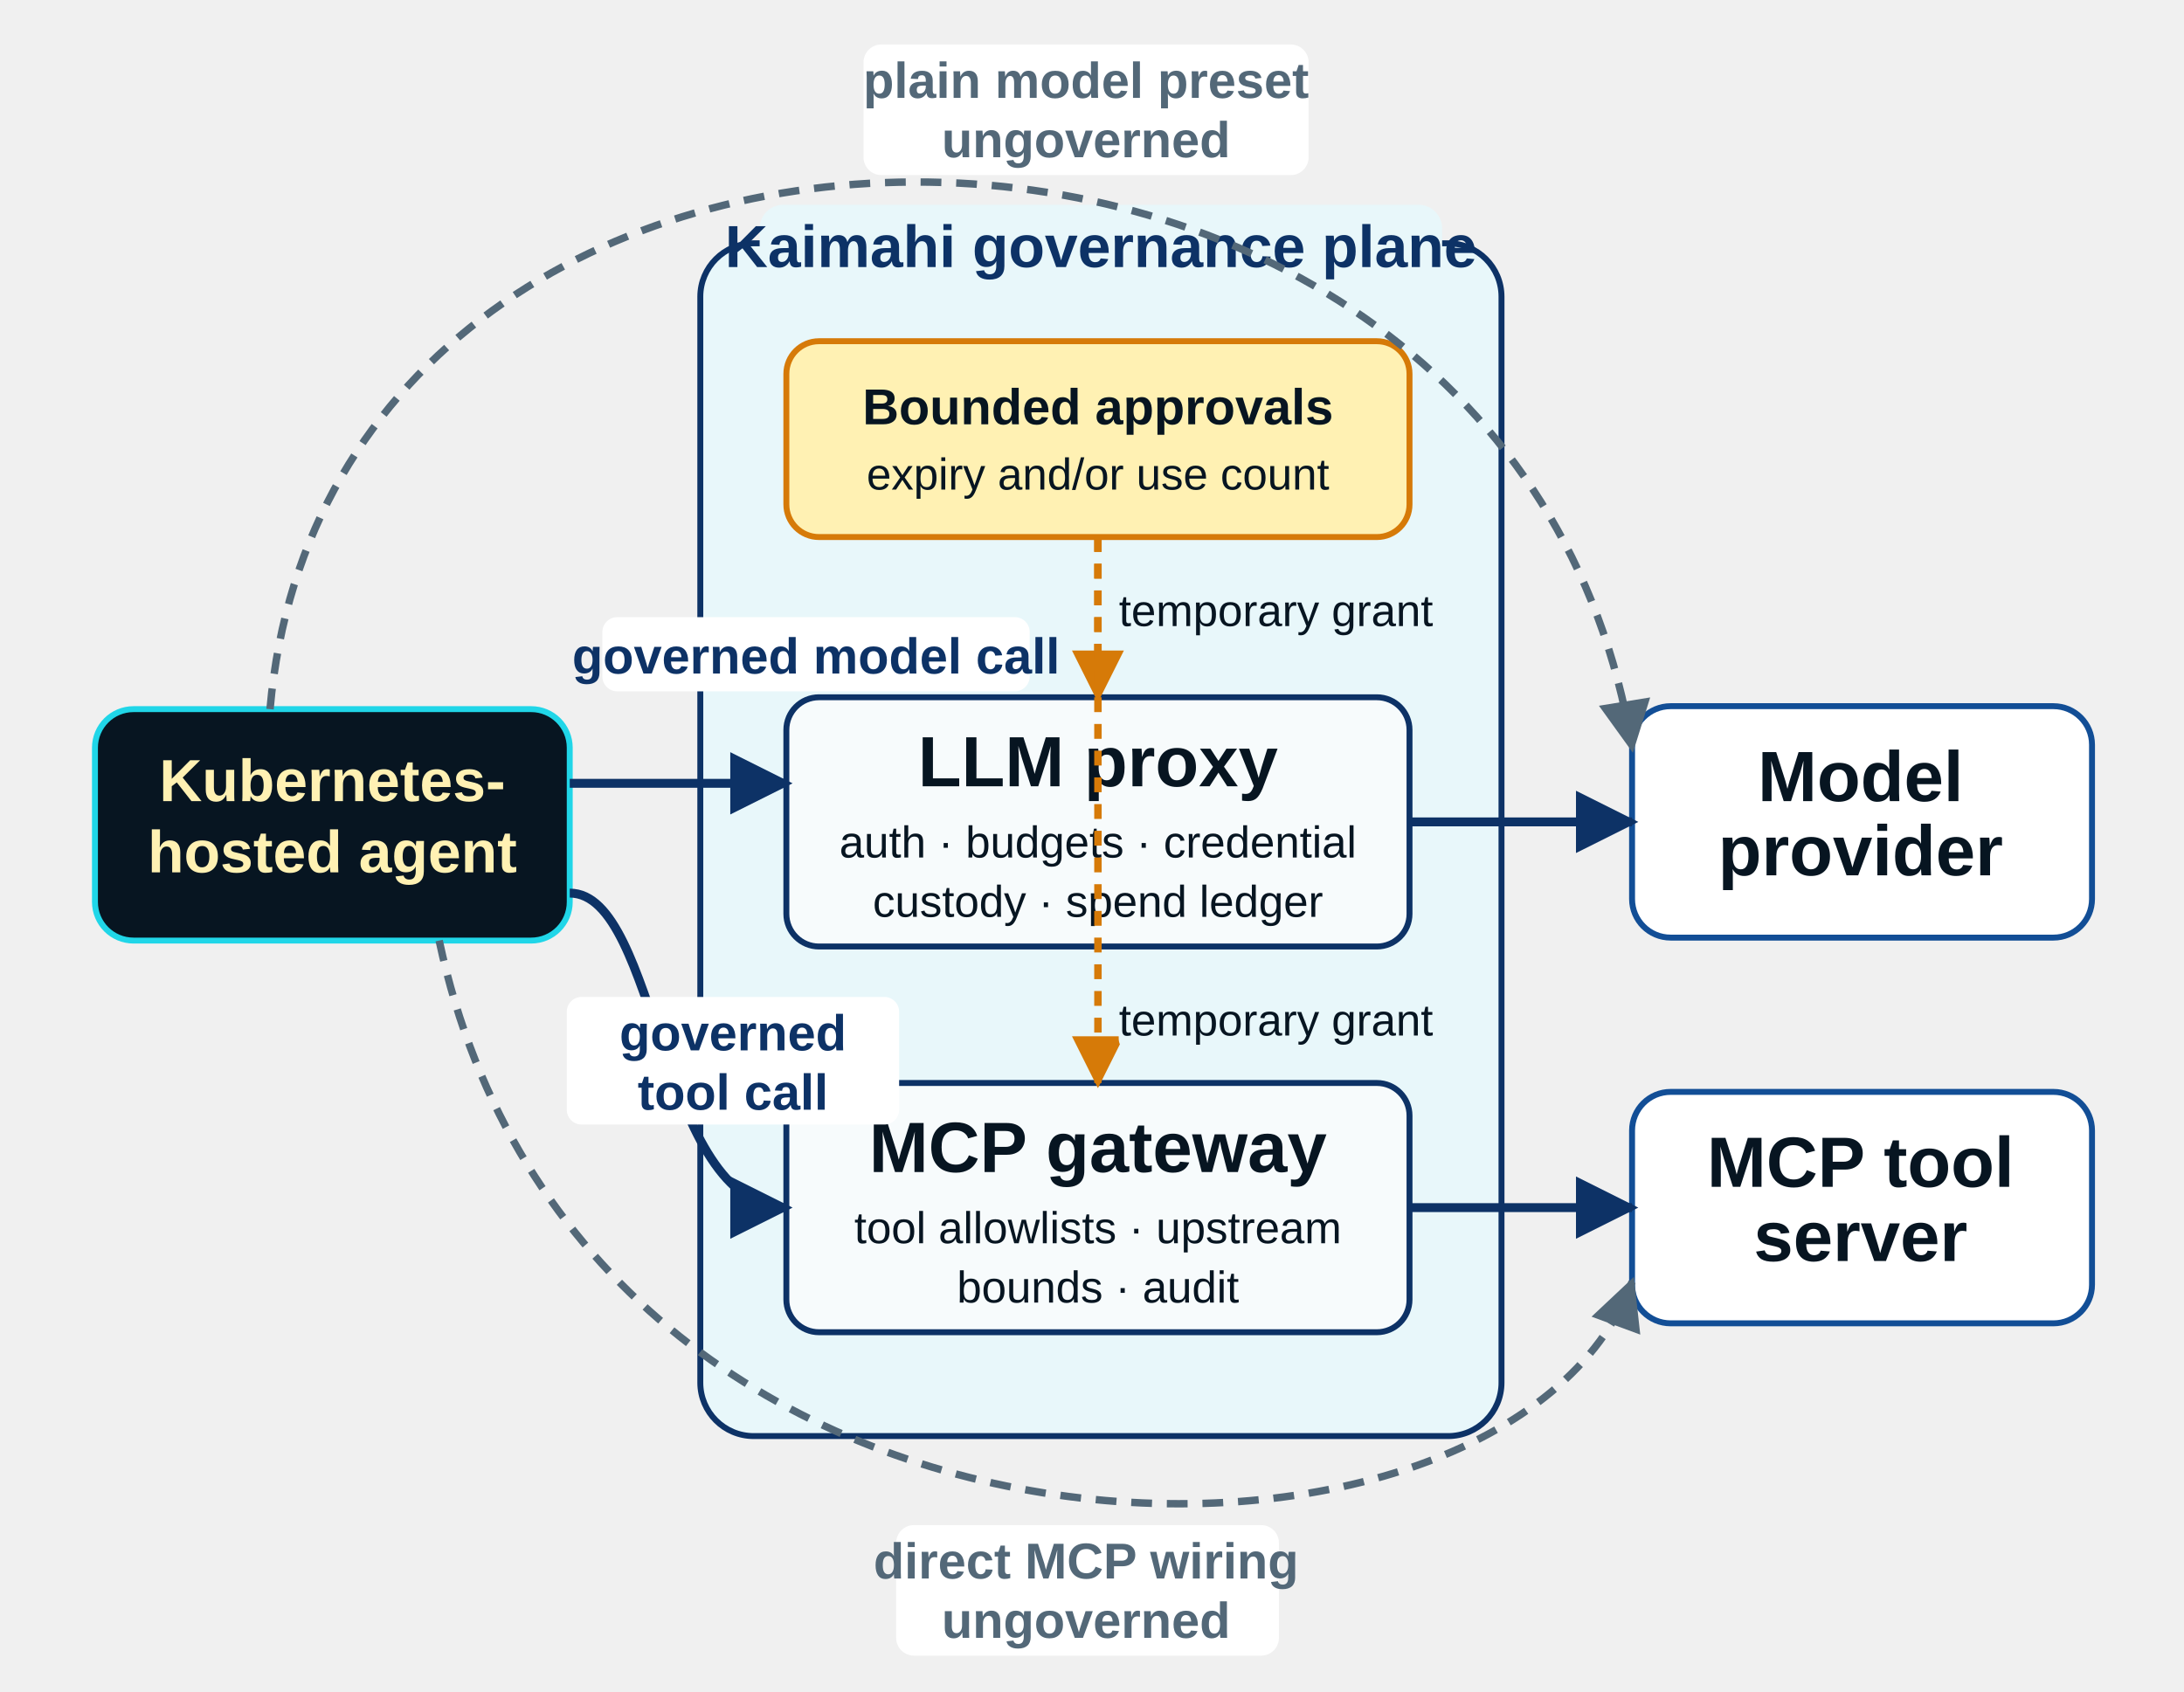
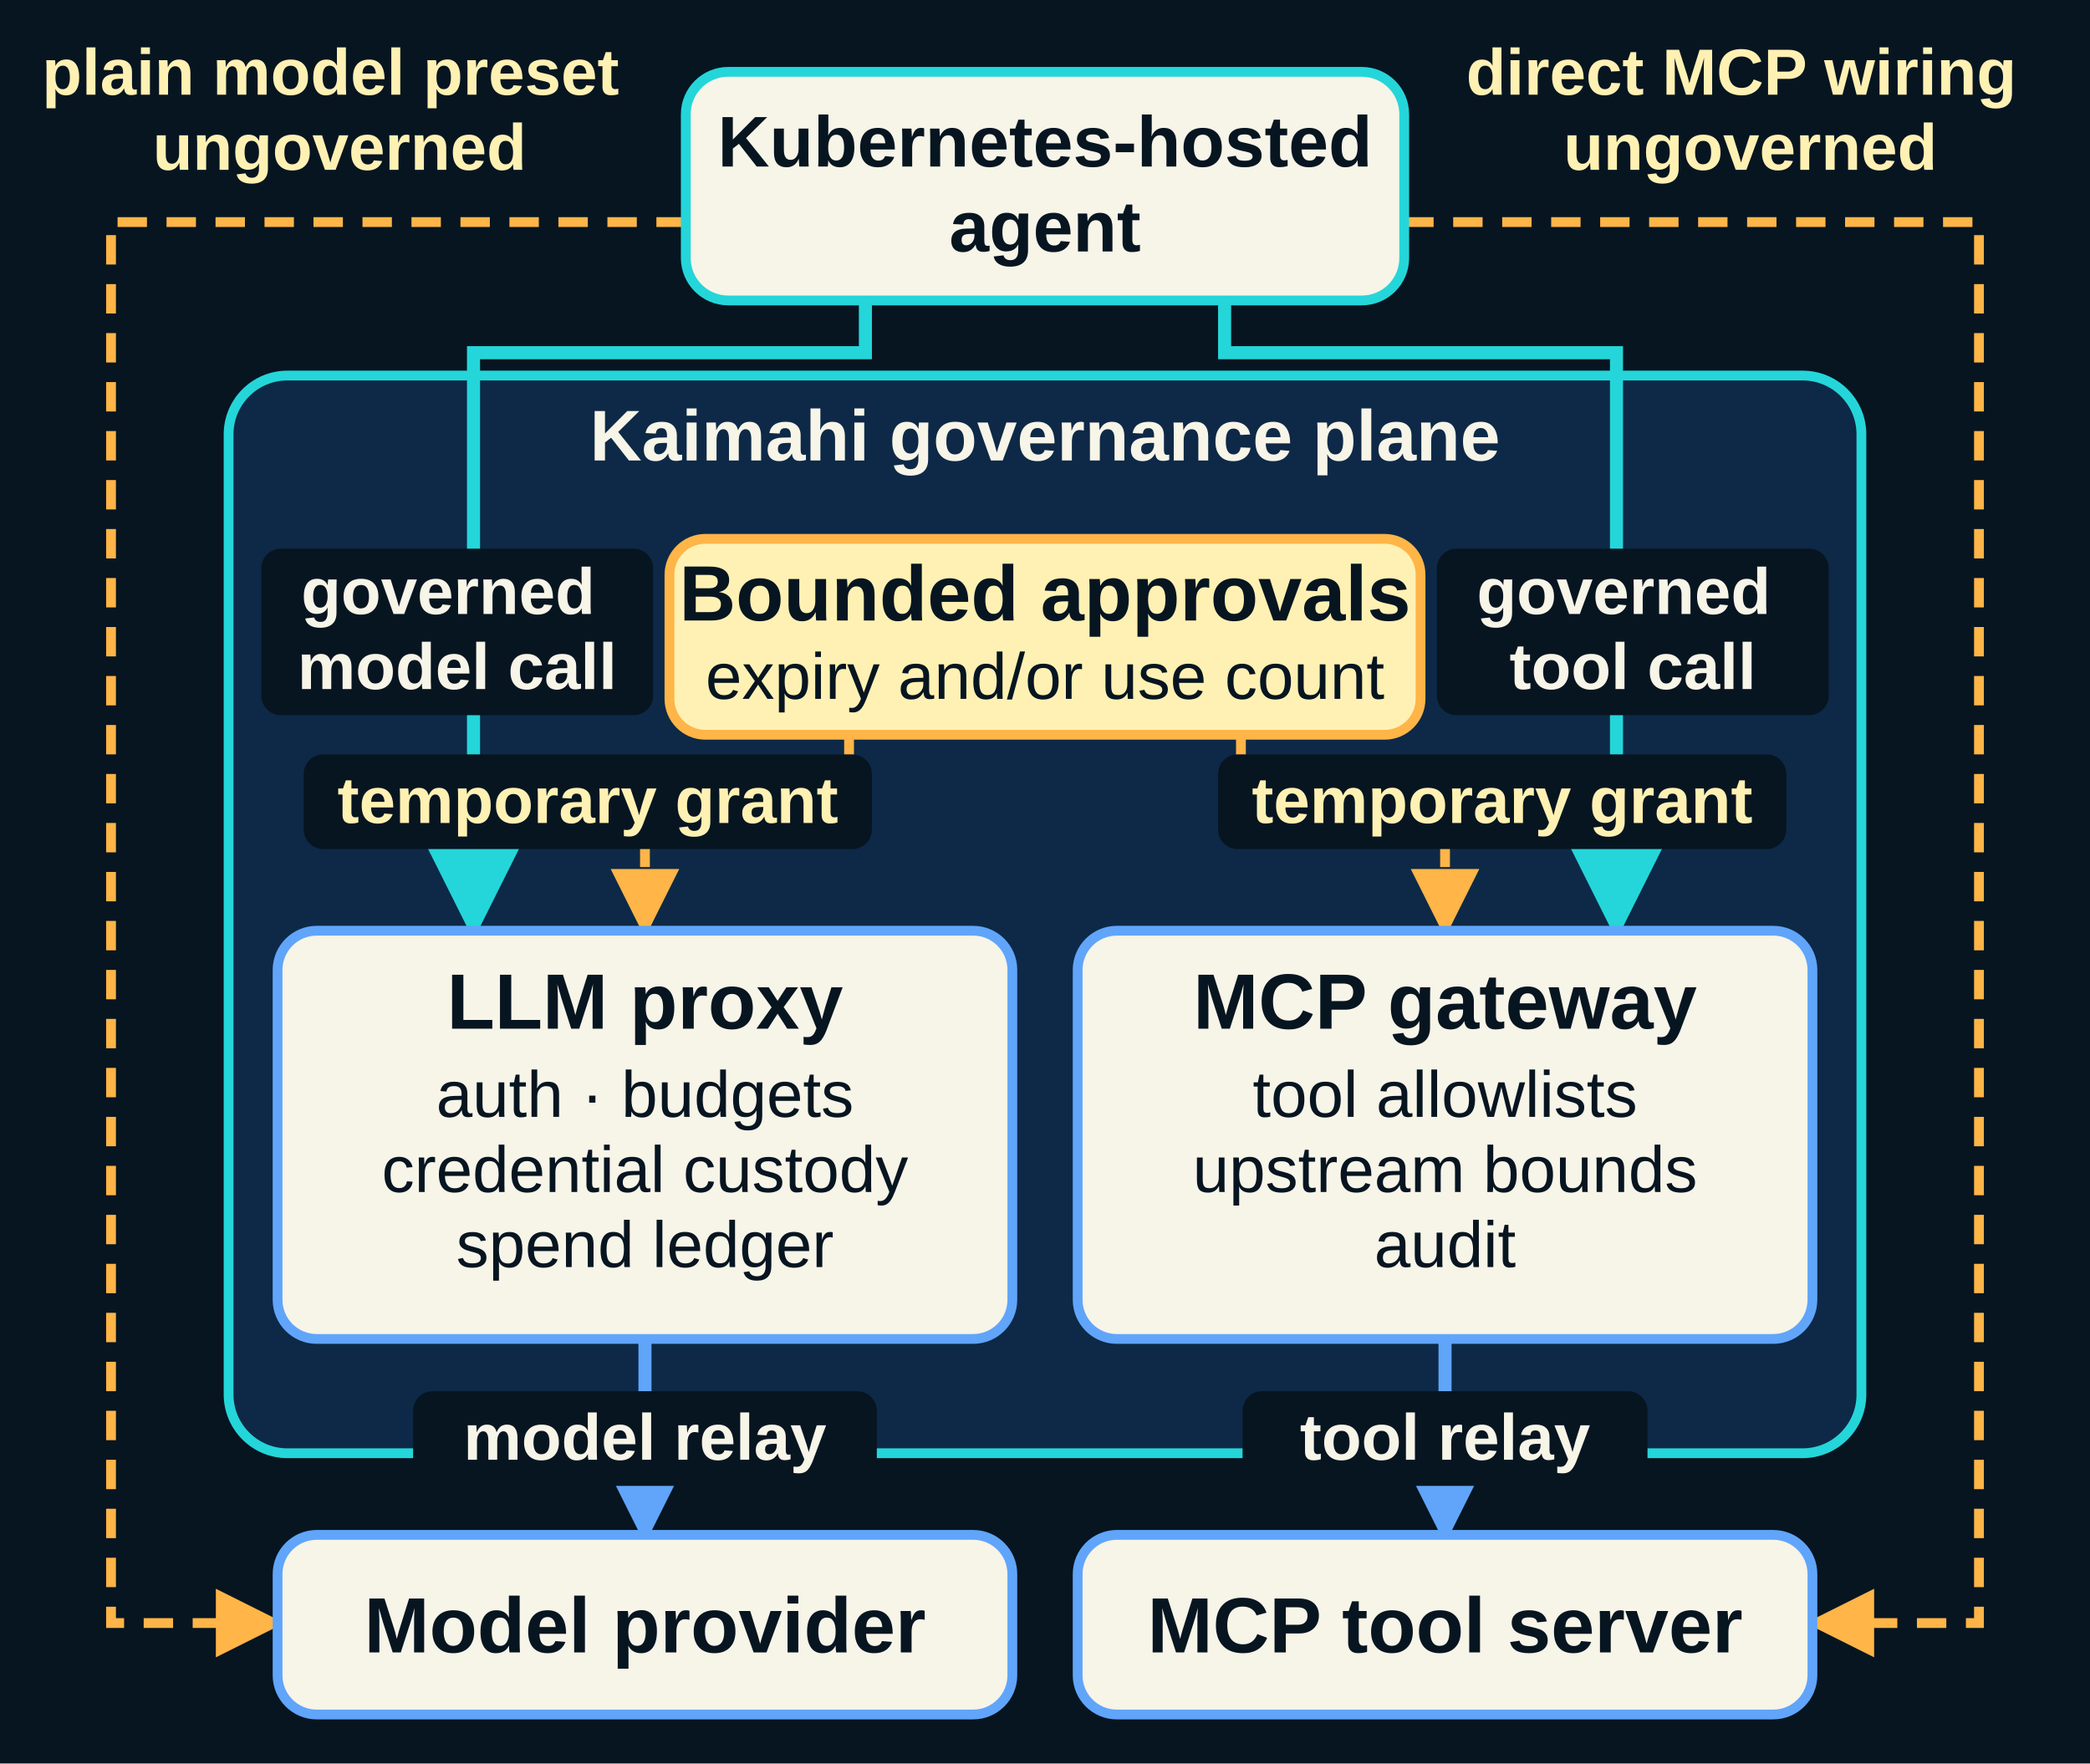
- <svg xmlns="http://www.w3.org/2000/svg" viewBox="0 0 736 570" role="img" aria-labelledby="title desc">
+ <svg xmlns="http://www.w3.org/2000/svg" viewBox="0 0 640 540" role="img" aria-labelledby="title desc">
  <defs>
-     <marker id="arrow-navy" viewBox="0 0 10 10" refX="9" refY="5" markerWidth="7" markerHeight="7" orient="auto-start-reverse">
-       <path d="M 0 0 L 10 5 L 0 10 z" fill="#0D3266" />
+     <marker id="arrow-teal" viewBox="0 0 10 10" refX="9" refY="5" markerWidth="7" markerHeight="7" orient="auto">
+       <path d="M0 0 10 5 0 10Z" fill="#24D6D9" />
    </marker>
-     <marker id="arrow-slate" viewBox="0 0 10 10" refX="9" refY="5" markerWidth="7" markerHeight="7" orient="auto-start-reverse">
-       <path d="M 0 0 L 10 5 L 0 10 z" fill="#536878" />
+     <marker id="arrow-blue" viewBox="0 0 10 10" refX="9" refY="5" markerWidth="7" markerHeight="7" orient="auto">
+       <path d="M0 0 10 5 0 10Z" fill="#60A5FA" />
    </marker>
-     <marker id="arrow-amber" viewBox="0 0 10 10" refX="9" refY="5" markerWidth="7" markerHeight="7" orient="auto-start-reverse">
-       <path d="M 0 0 L 10 5 L 0 10 z" fill="#D67A08" />
+     <marker id="arrow-amber" viewBox="0 0 10 10" refX="9" refY="5" markerWidth="7" markerHeight="7" orient="auto">
+       <path d="M0 0 10 5 0 10Z" fill="#FFB547" />
    </marker>
    <style>
-       .title { font: 700 24px Arial, Helvetica, sans-serif; fill: #071521; }
-       .agent-label { font: 700 20px Arial, Helvetica, sans-serif; fill: #FFF1B3; }
-       .label { font: 600 17px Arial, Helvetica, sans-serif; fill: #071521; }
-       .detail { font: 15px Arial, Helvetica, sans-serif; fill: #071521; }
-       .edge-label { font: 600 17px Arial, Helvetica, sans-serif; fill: #0D3266; }
-       .bypass-label { font: 600 17px Arial, Helvetica, sans-serif; fill: #536878; }
-       .group-label { font: 700 20px Arial, Helvetica, sans-serif; fill: #0D3266; }
-       .node { stroke-width: 2; }
+       text { font-family: Arial, Helvetica, sans-serif; }
+       .group-label { font-size: 22px; font-weight: 700; fill: #F7F4E8; }
+       .node-title { font-size: 24px; font-weight: 700; fill: #071521; }
+       .node-detail { font-size: 20px; fill: #071521; }
+       .agent-label { font-size: 22px; font-weight: 700; fill: #071521; }
+       .edge-label { font-size: 20px; font-weight: 700; fill: #F7F4E8; }
+       .approval-label, .bypass-label { font-size: 20px; font-weight: 700; fill: #FFF1B3; }
+       .node { stroke-width: 3; }
+       .governed-in { fill: none; stroke: #24D6D9; stroke-width: 4; marker-end: url(#arrow-teal); }
+       .governed-out { fill: none; stroke: #60A5FA; stroke-width: 4; marker-end: url(#arrow-blue); }
+       .approval-edge { fill: none; stroke: #FFB547; stroke-width: 3; stroke-dasharray: 7 5; marker-end: url(#arrow-amber); }
+       .bypass-edge { fill: none; stroke: #FFB547; stroke-width: 3; stroke-dasharray: 9 6; marker-end: url(#arrow-amber); }
+       .label-mask { fill: #071521; }
    </style>
  </defs>
-   <rect x="236" y="82" width="270" height="402" rx="18" fill="#E8F7FA" stroke="#0D3266" stroke-width="2" />
-   <rect x="256" y="69" width="230" height="29" rx="8" fill="#E8F7FA" />
-   <text x="371" y="90" class="group-label" text-anchor="middle">Kaimahi governance plane</text>
-   <rect x="32" y="239" width="160" height="78" rx="13" class="node" fill="#071521" stroke="#20D6E8" />
-   <text x="112" y="270" class="agent-label" text-anchor="middle">Kubernetes-</text>
-   <text x="112" y="294" class="agent-label" text-anchor="middle">hosted agent</text>
-   <rect x="265" y="115" width="210" height="66" rx="11" class="node" fill="#FFF1B3" stroke="#D67A08" />
-   <text x="370" y="143" class="label" text-anchor="middle">Bounded approvals</text>
-   <text x="370" y="165" class="detail" text-anchor="middle">expiry and/or use count</text>
-   <rect x="265" y="235" width="210" height="84" rx="11" class="node" fill="#F7FBFC" stroke="#0D3266" />
-   <text x="370" y="265" class="title" text-anchor="middle">LLM proxy</text>
-   <text x="370" y="289" class="detail" text-anchor="middle">auth · budgets · credential</text>
-   <text x="370" y="309" class="detail" text-anchor="middle">custody · spend ledger</text>
-   <rect x="265" y="365" width="210" height="84" rx="11" class="node" fill="#F7FBFC" stroke="#0D3266" />
-   <text x="370" y="395" class="title" text-anchor="middle">MCP gateway</text>
-   <text x="370" y="419" class="detail" text-anchor="middle">tool allowlists · upstream</text>
-   <text x="370" y="439" class="detail" text-anchor="middle">bounds · audit</text>
-   <rect x="550" y="238" width="155" height="78" rx="13" class="node" fill="#FFFFFF" stroke="#124E96" />
-   <text x="627" y="270" class="title" text-anchor="middle">Model</text>
-   <text x="627" y="295" class="title" text-anchor="middle">provider</text>
-   <rect x="550" y="368" width="155" height="78" rx="13" class="node" fill="#FFFFFF" stroke="#124E96" />
-   <text x="627" y="400" class="title" text-anchor="middle">MCP tool</text>
-   <text x="627" y="425" class="title" text-anchor="middle">server</text>
-   <path d="M 192 264 H 265" fill="none" stroke="#0D3266" stroke-width="3" marker-end="url(#arrow-navy)" />
-   <rect x="203" y="208" width="144" height="25" rx="5" fill="#FFFFFF" />
-   <text x="275" y="227" class="edge-label" text-anchor="middle">governed model call</text>
-   <path d="M 192 301 C 222 301, 222 407, 265 407" fill="none" stroke="#0D3266" stroke-width="3" marker-end="url(#arrow-navy)" />
-   <rect x="191" y="336" width="112" height="43" rx="5" fill="#FFFFFF" />
-   <text x="247" y="354" class="edge-label" text-anchor="middle">governed</text>
-   <text x="247" y="374" class="edge-label" text-anchor="middle">tool call</text>
-   <path d="M 475 277 H 550" fill="none" stroke="#0D3266" stroke-width="3" marker-end="url(#arrow-navy)" />
-   <path d="M 475 407 H 550" fill="none" stroke="#0D3266" stroke-width="3" marker-end="url(#arrow-navy)" />
-   <path d="M 370 181 V 235" fill="none" stroke="#D67A08" stroke-width="2.5" stroke-dasharray="5 4" marker-end="url(#arrow-amber)" />
-   <path d="M 370 181 V 365" fill="none" stroke="#D67A08" stroke-width="2.5" stroke-dasharray="5 4" marker-end="url(#arrow-amber)" />
-   <rect x="377" y="193" width="107" height="24" rx="5" fill="#E8F7FA" />
-   <text x="430" y="211" class="detail" text-anchor="middle" fill="#8A4D05">temporary grant</text>
-   <rect x="377" y="331" width="107" height="24" rx="5" fill="#E8F7FA" />
-   <text x="430" y="349" class="detail" text-anchor="middle" fill="#8A4D05">temporary grant</text>
-   <path d="M 91 239 C 112 0, 509 0, 550 252" fill="none" stroke="#536878" stroke-width="2.5" stroke-dasharray="7 5" marker-end="url(#arrow-slate)" />
-   <rect x="291" y="15" width="150" height="44" rx="6" fill="#FFFFFF" />
-   <text x="366" y="33" class="bypass-label" text-anchor="middle">plain model preset</text>
-   <text x="366" y="53" class="bypass-label" text-anchor="middle">ungoverned</text>
-   <path d="M 148 317 C 197 546, 508 546, 550 432" fill="none" stroke="#536878" stroke-width="2.5" stroke-dasharray="7 5" marker-end="url(#arrow-slate)" />
-   <rect x="302" y="514" width="129" height="44" rx="6" fill="#FFFFFF" />
-   <text x="366" y="532" class="bypass-label" text-anchor="middle">direct MCP wiring</text>
-   <text x="366" y="552" class="bypass-label" text-anchor="middle">ungoverned</text>
+   <rect width="640" height="540" fill="#071521" />
+   <rect x="70" y="115" width="500" height="330" rx="18" fill="#0D2947" stroke="#24D6D9" stroke-width="3" />
+   <rect x="193" y="117" width="254" height="34" rx="8" fill="#0D2947" />
+   <text x="320" y="141" class="group-label" text-anchor="middle">Kaimahi governance plane</text>
+   <path class="bypass-edge" d="M210 68H34V497H85" />
+   <path class="bypass-edge" d="M430 68H606V497H555" />
+   <text x="104" y="29" class="bypass-label" text-anchor="middle">
+     <tspan x="104">plain model preset</tspan>
+     <tspan x="104" dy="23">ungoverned</tspan>
+   </text>
+   <text x="536" y="29" class="bypass-label" text-anchor="middle">
+     <tspan x="536">direct MCP wiring</tspan>
+     <tspan x="536" dy="23">ungoverned</tspan>
+   </text>
+   <path class="governed-in" d="M265 92V108H145V285" />
+   <path class="governed-in" d="M375 92V108H495V285" />
+   <path class="governed-out" d="M197.5 410V470" />
+   <path class="governed-out" d="M442.5 410V470" />
+   <path class="approval-edge" d="M260 225V240H197.5V285" />
+   <path class="approval-edge" d="M380 225V240H442.5V285" />
+   <rect x="210" y="22" width="220" height="70" rx="13" class="node" fill="#F7F4E8" stroke="#24D6D9" />
+   <text x="320" y="51" class="agent-label" text-anchor="middle">Kubernetes-hosted</text>
+   <text x="320" y="77" class="agent-label" text-anchor="middle">agent</text>
+   <rect x="205" y="165" width="230" height="60" rx="11" class="node" fill="#FFF1B3" stroke="#FFB547" />
+   <text x="320" y="190" class="node-title" text-anchor="middle">Bounded approvals</text>
+   <text x="320" y="214" class="node-detail" text-anchor="middle">expiry and/or use count</text>
+   <rect x="85" y="285" width="225" height="125" rx="12" class="node" fill="#F7F4E8" stroke="#60A5FA" />
+   <text x="197.5" y="315" class="node-title" text-anchor="middle">LLM proxy</text>
+   <text x="197.5" y="342" class="node-detail" text-anchor="middle">auth · budgets</text>
+   <text x="197.5" y="365" class="node-detail" text-anchor="middle">credential custody</text>
+   <text x="197.5" y="388" class="node-detail" text-anchor="middle">spend ledger</text>
+   <rect x="330" y="285" width="225" height="125" rx="12" class="node" fill="#F7F4E8" stroke="#60A5FA" />
+   <text x="442.5" y="315" class="node-title" text-anchor="middle">MCP gateway</text>
+   <text x="442.5" y="342" class="node-detail" text-anchor="middle">tool allowlists</text>
+   <text x="442.5" y="365" class="node-detail" text-anchor="middle">upstream bounds</text>
+   <text x="442.5" y="388" class="node-detail" text-anchor="middle">audit</text>
+   <rect x="85" y="470" width="225" height="55" rx="12" class="node" fill="#F7F4E8" stroke="#60A5FA" />
+   <text x="197.5" y="506" class="node-title" text-anchor="middle">Model provider</text>
+   <rect x="330" y="470" width="225" height="55" rx="12" class="node" fill="#F7F4E8" stroke="#60A5FA" />
+   <text x="442.5" y="506" class="node-title" text-anchor="middle">MCP tool server</text>
+   <rect x="80" y="168" width="120" height="51" rx="6" class="label-mask" />
+   <text x="140" y="188" class="edge-label" text-anchor="middle">
+     <tspan x="140">governed</tspan>
+     <tspan x="140" dy="23">model call</tspan>
+   </text>
+   <rect x="440" y="168" width="120" height="51" rx="6" class="label-mask" />
+   <text x="500" y="188" class="edge-label" text-anchor="middle">
+     <tspan x="500">governed</tspan>
+     <tspan x="500" dy="23">tool call</tspan>
+   </text>
+   <rect x="93" y="231" width="174" height="29" rx="6" class="label-mask" />
+   <text x="180" y="252" class="approval-label" text-anchor="middle">temporary grant</text>
+   <rect x="373" y="231" width="174" height="29" rx="6" class="label-mask" />
+   <text x="460" y="252" class="approval-label" text-anchor="middle">temporary grant</text>
+   <rect x="126.5" y="426" width="142" height="29" rx="6" class="label-mask" />
+   <text x="197.5" y="447" class="edge-label" text-anchor="middle">model relay</text>
+   <rect x="380.5" y="426" width="124" height="29" rx="6" class="label-mask" />
+   <text x="442.5" y="447" class="edge-label" text-anchor="middle">tool relay</text>
</svg>
